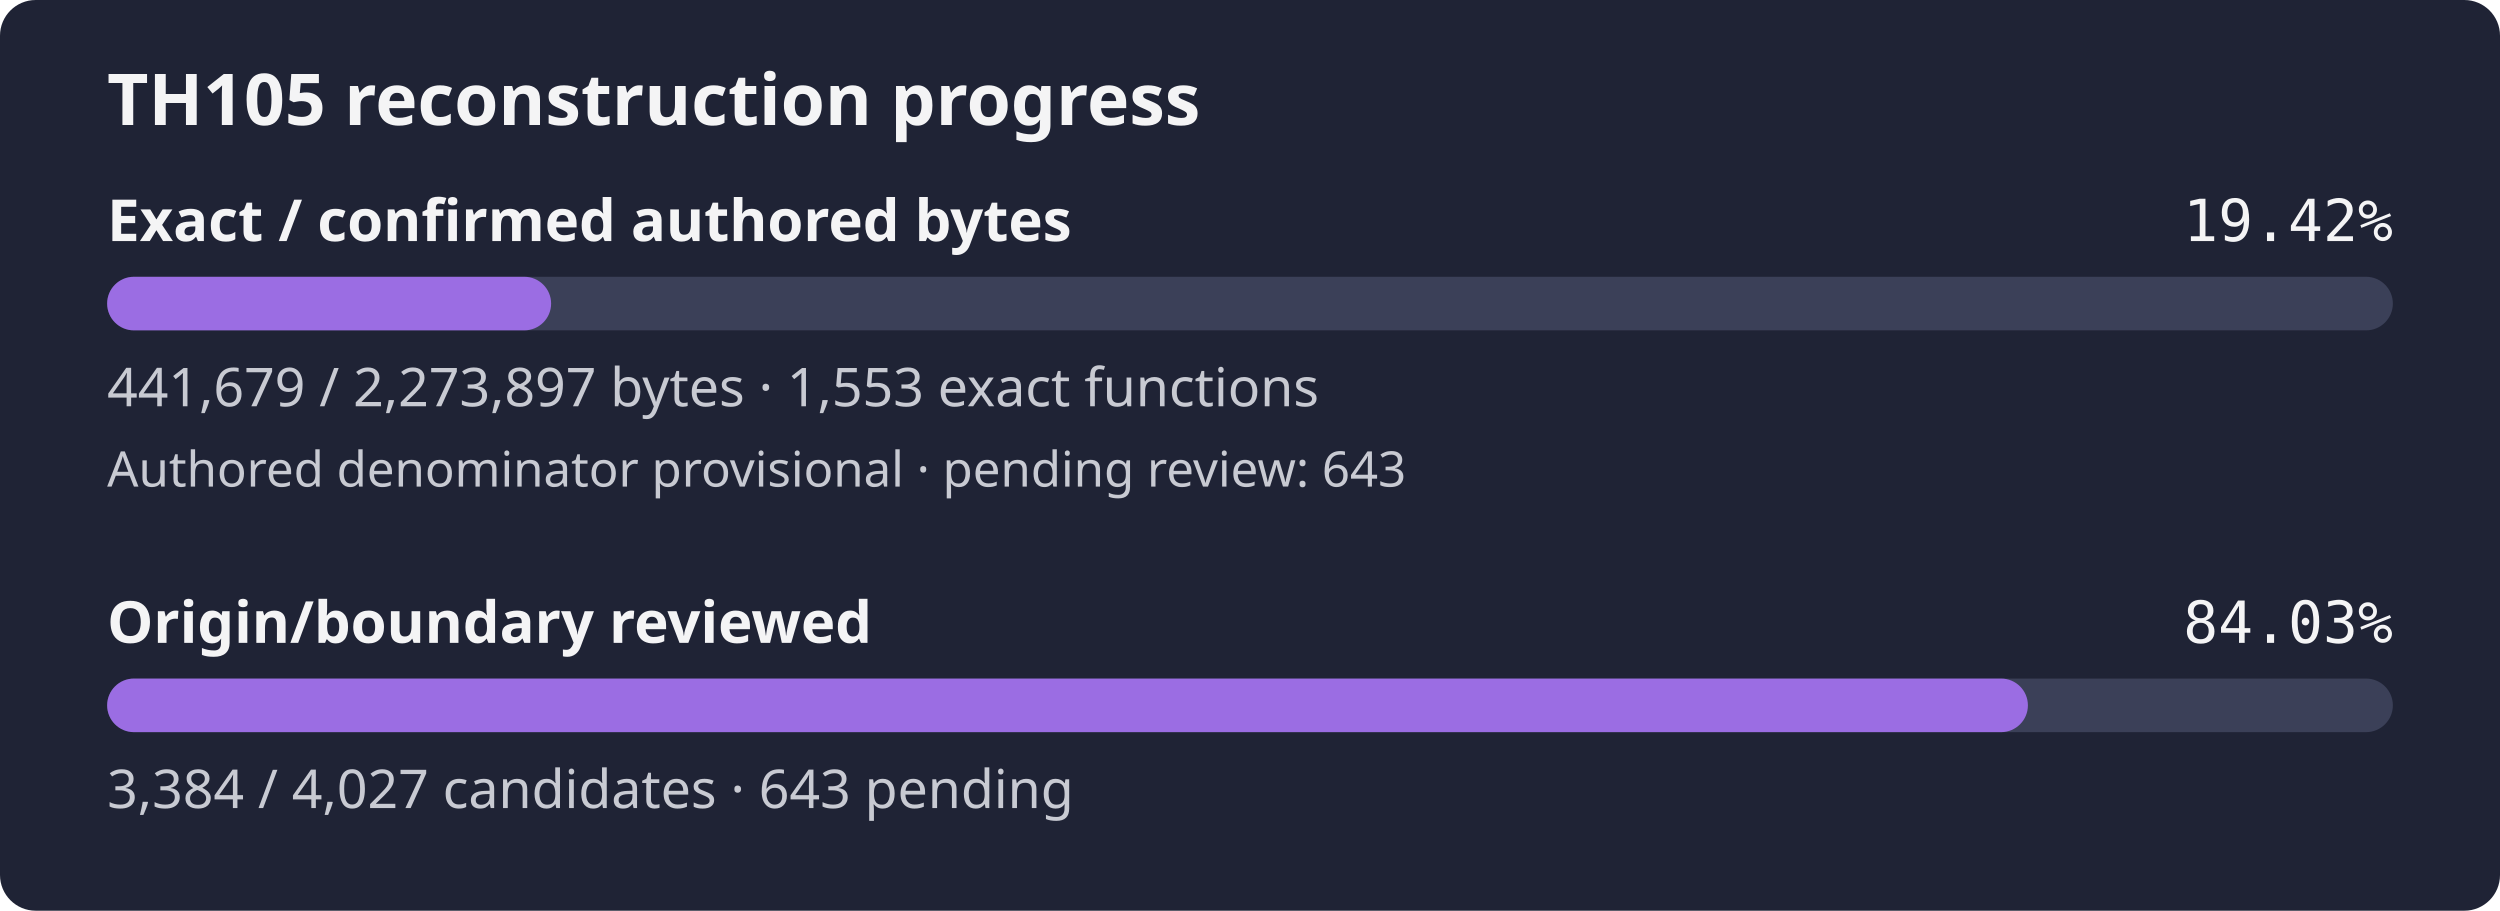
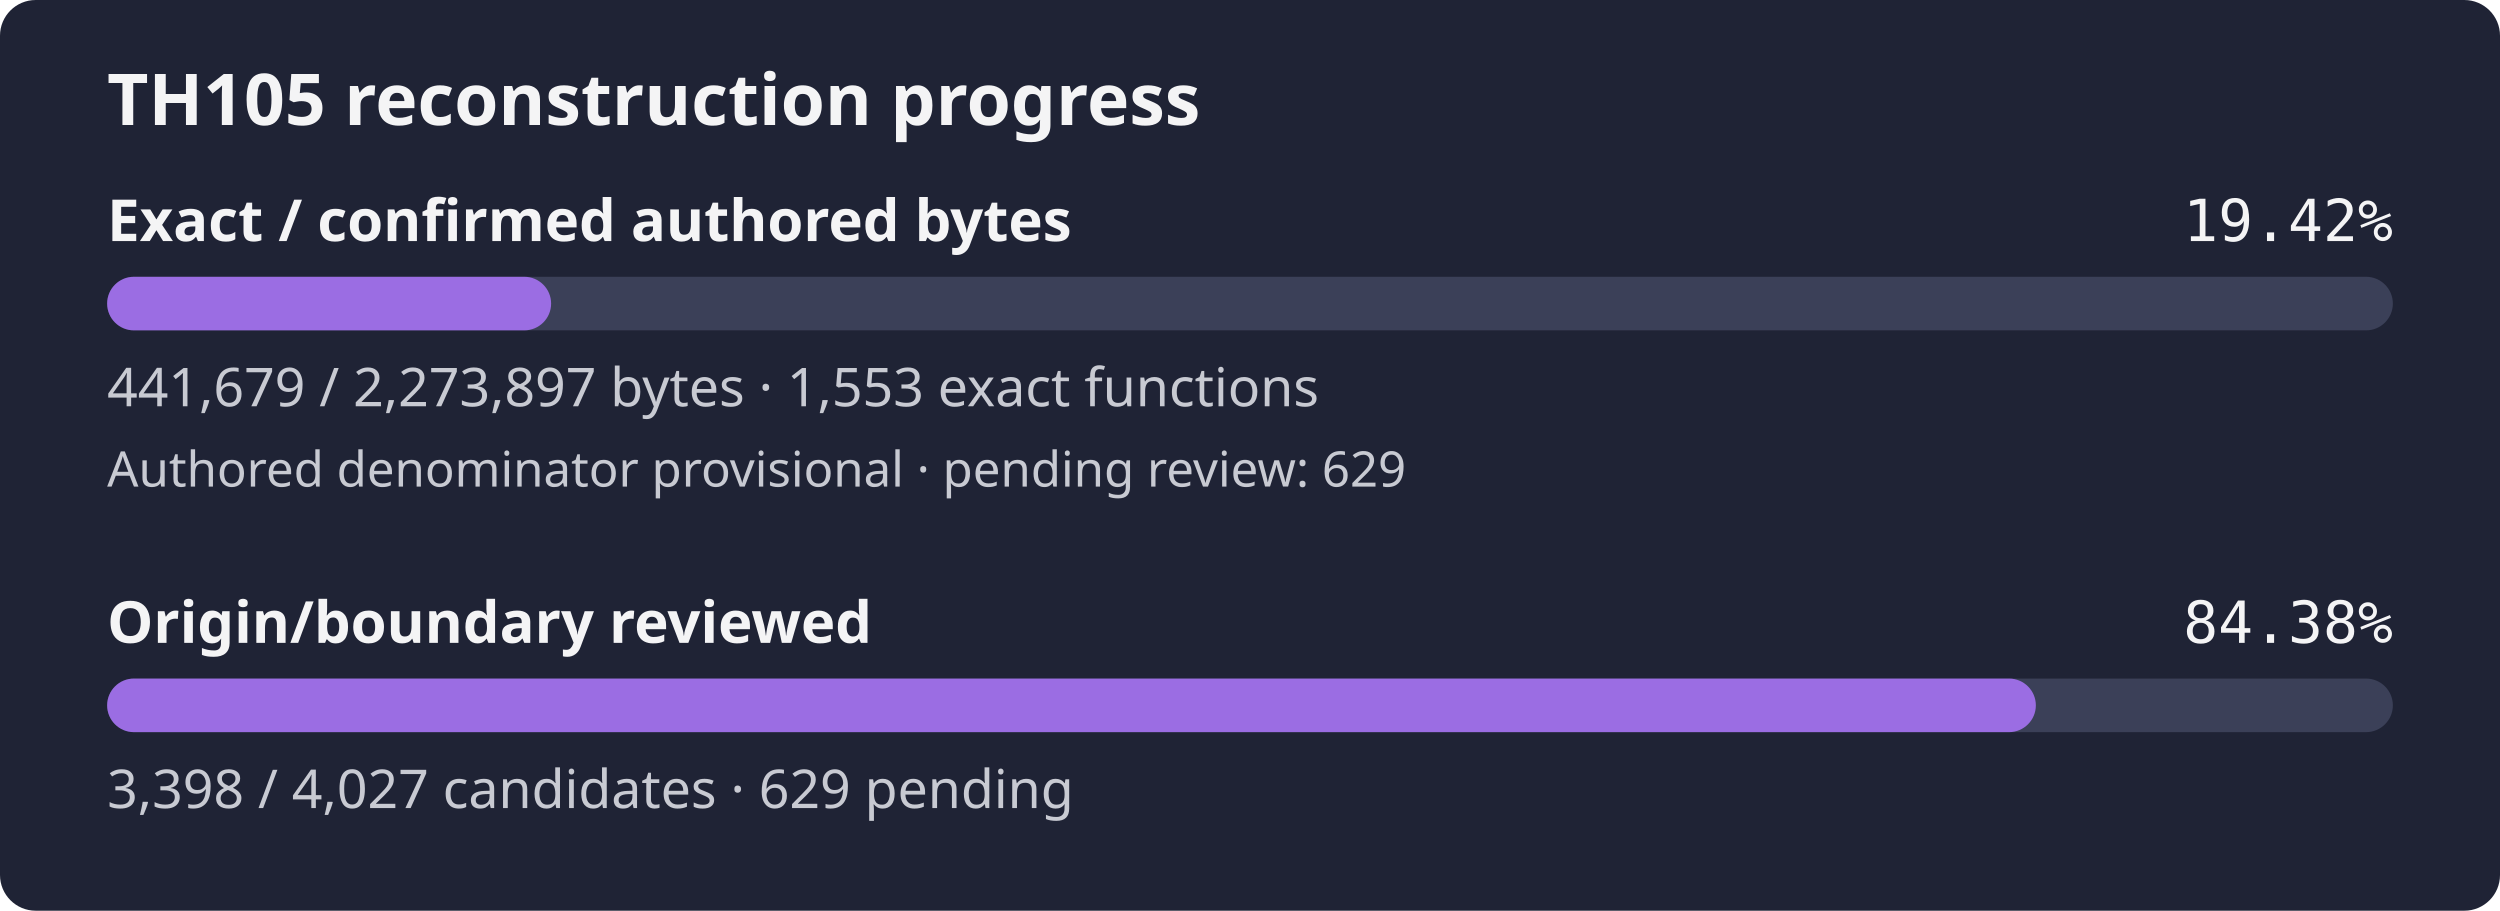
- <svg xmlns="http://www.w3.org/2000/svg" width="560" height="204" viewBox="0 0 560 204" role="img" aria-label="TH105 reconstruction progress: 19.42% of confirmed authored bytes exact; authored denominator provisional, origin review 84.03%">
+ <svg xmlns="http://www.w3.org/2000/svg" width="560" height="204" viewBox="0 0 560 204" role="img" aria-label="TH105 reconstruction progress: 19.42% of confirmed authored bytes exact; authored denominator provisional, origin review 84.38%">
  <rect width="560" height="204" rx="8" fill="#1f2335" />
  <text x="24" y="28" fill="#f4f4f5" font-family="sans-serif" font-size="16" font-weight="600">TH105 reconstruction progress</text>
  <text x="24" y="54" fill="#f4f4f5" font-family="sans-serif" font-size="13" font-weight="600">Exact / confirmed authored bytes</text>
  <text x="536" y="54" fill="#f4f4f5" text-anchor="end" font-family="monospace" font-size="13">19.42%</text>
  <rect id="exact-track" x="24" y="62" width="512" height="12" rx="6" fill="#3b4058" />
  <rect id="exact-fill" x="24" y="62" width="99.45" height="12" rx="6" fill="#9b6de3" />
  <text x="24" y="91" fill="#c8cad2" font-family="sans-serif" font-size="12">441,679 / 2,273,897 bytes · 1,553 exact functions</text>
-   <text x="24" y="109" fill="#c8cad2" font-family="sans-serif" font-size="11">Authored denominator provisional · pending review: 643</text>
+   <text x="24" y="109" fill="#c8cad2" font-family="sans-serif" font-size="11">Authored denominator provisional · pending review: 629</text>
  <text x="24" y="144" fill="#f4f4f5" font-family="sans-serif" font-size="13" font-weight="600">Origin/boundary reviewed</text>
-   <text x="536" y="144" fill="#f4f4f5" text-anchor="end" font-family="monospace" font-size="13">84.03%</text>
+   <text x="536" y="144" fill="#f4f4f5" text-anchor="end" font-family="monospace" font-size="13">84.38%</text>
  <rect id="review-track" x="24" y="152" width="512" height="12" rx="6" fill="#3b4058" />
-   <rect id="review-fill" x="24" y="152" width="430.25" height="12" rx="6" fill="#9b6de3" />
-   <text x="24" y="181" fill="#c8cad2" font-family="sans-serif" font-size="12">3,384 / 4,027 candidates · 643 pending</text>
+   <rect id="review-fill" x="24" y="152" width="432.03" height="12" rx="6" fill="#9b6de3" />
+   <text x="24" y="181" fill="#c8cad2" font-family="sans-serif" font-size="12">3,398 / 4,027 candidates · 629 pending</text>
</svg>
